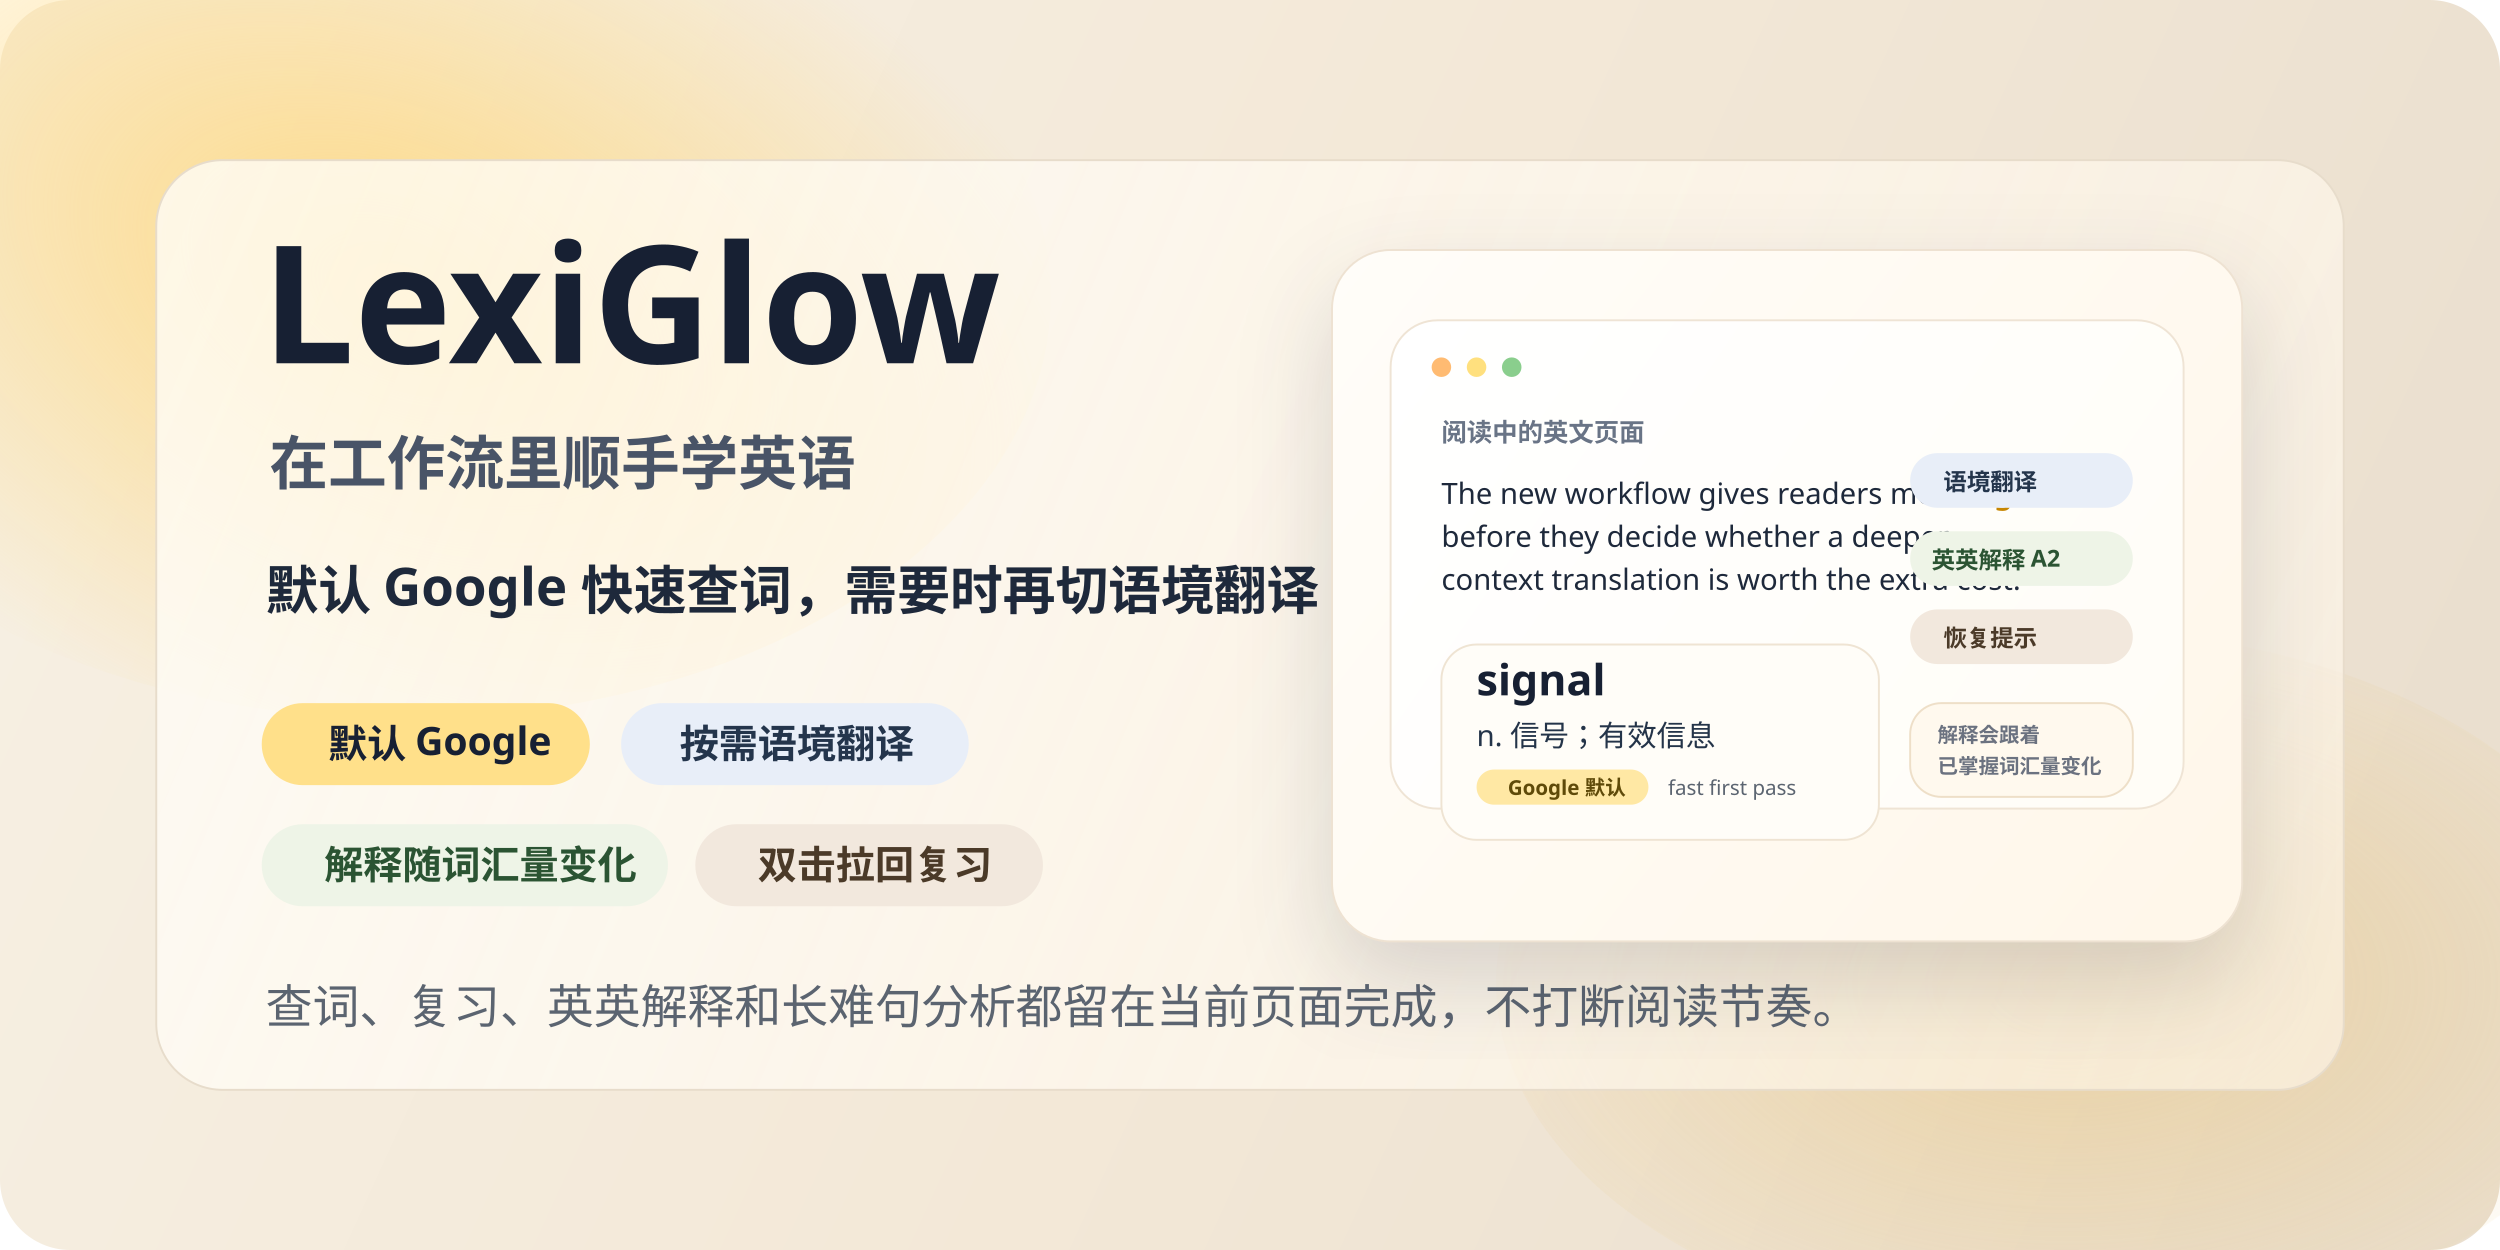
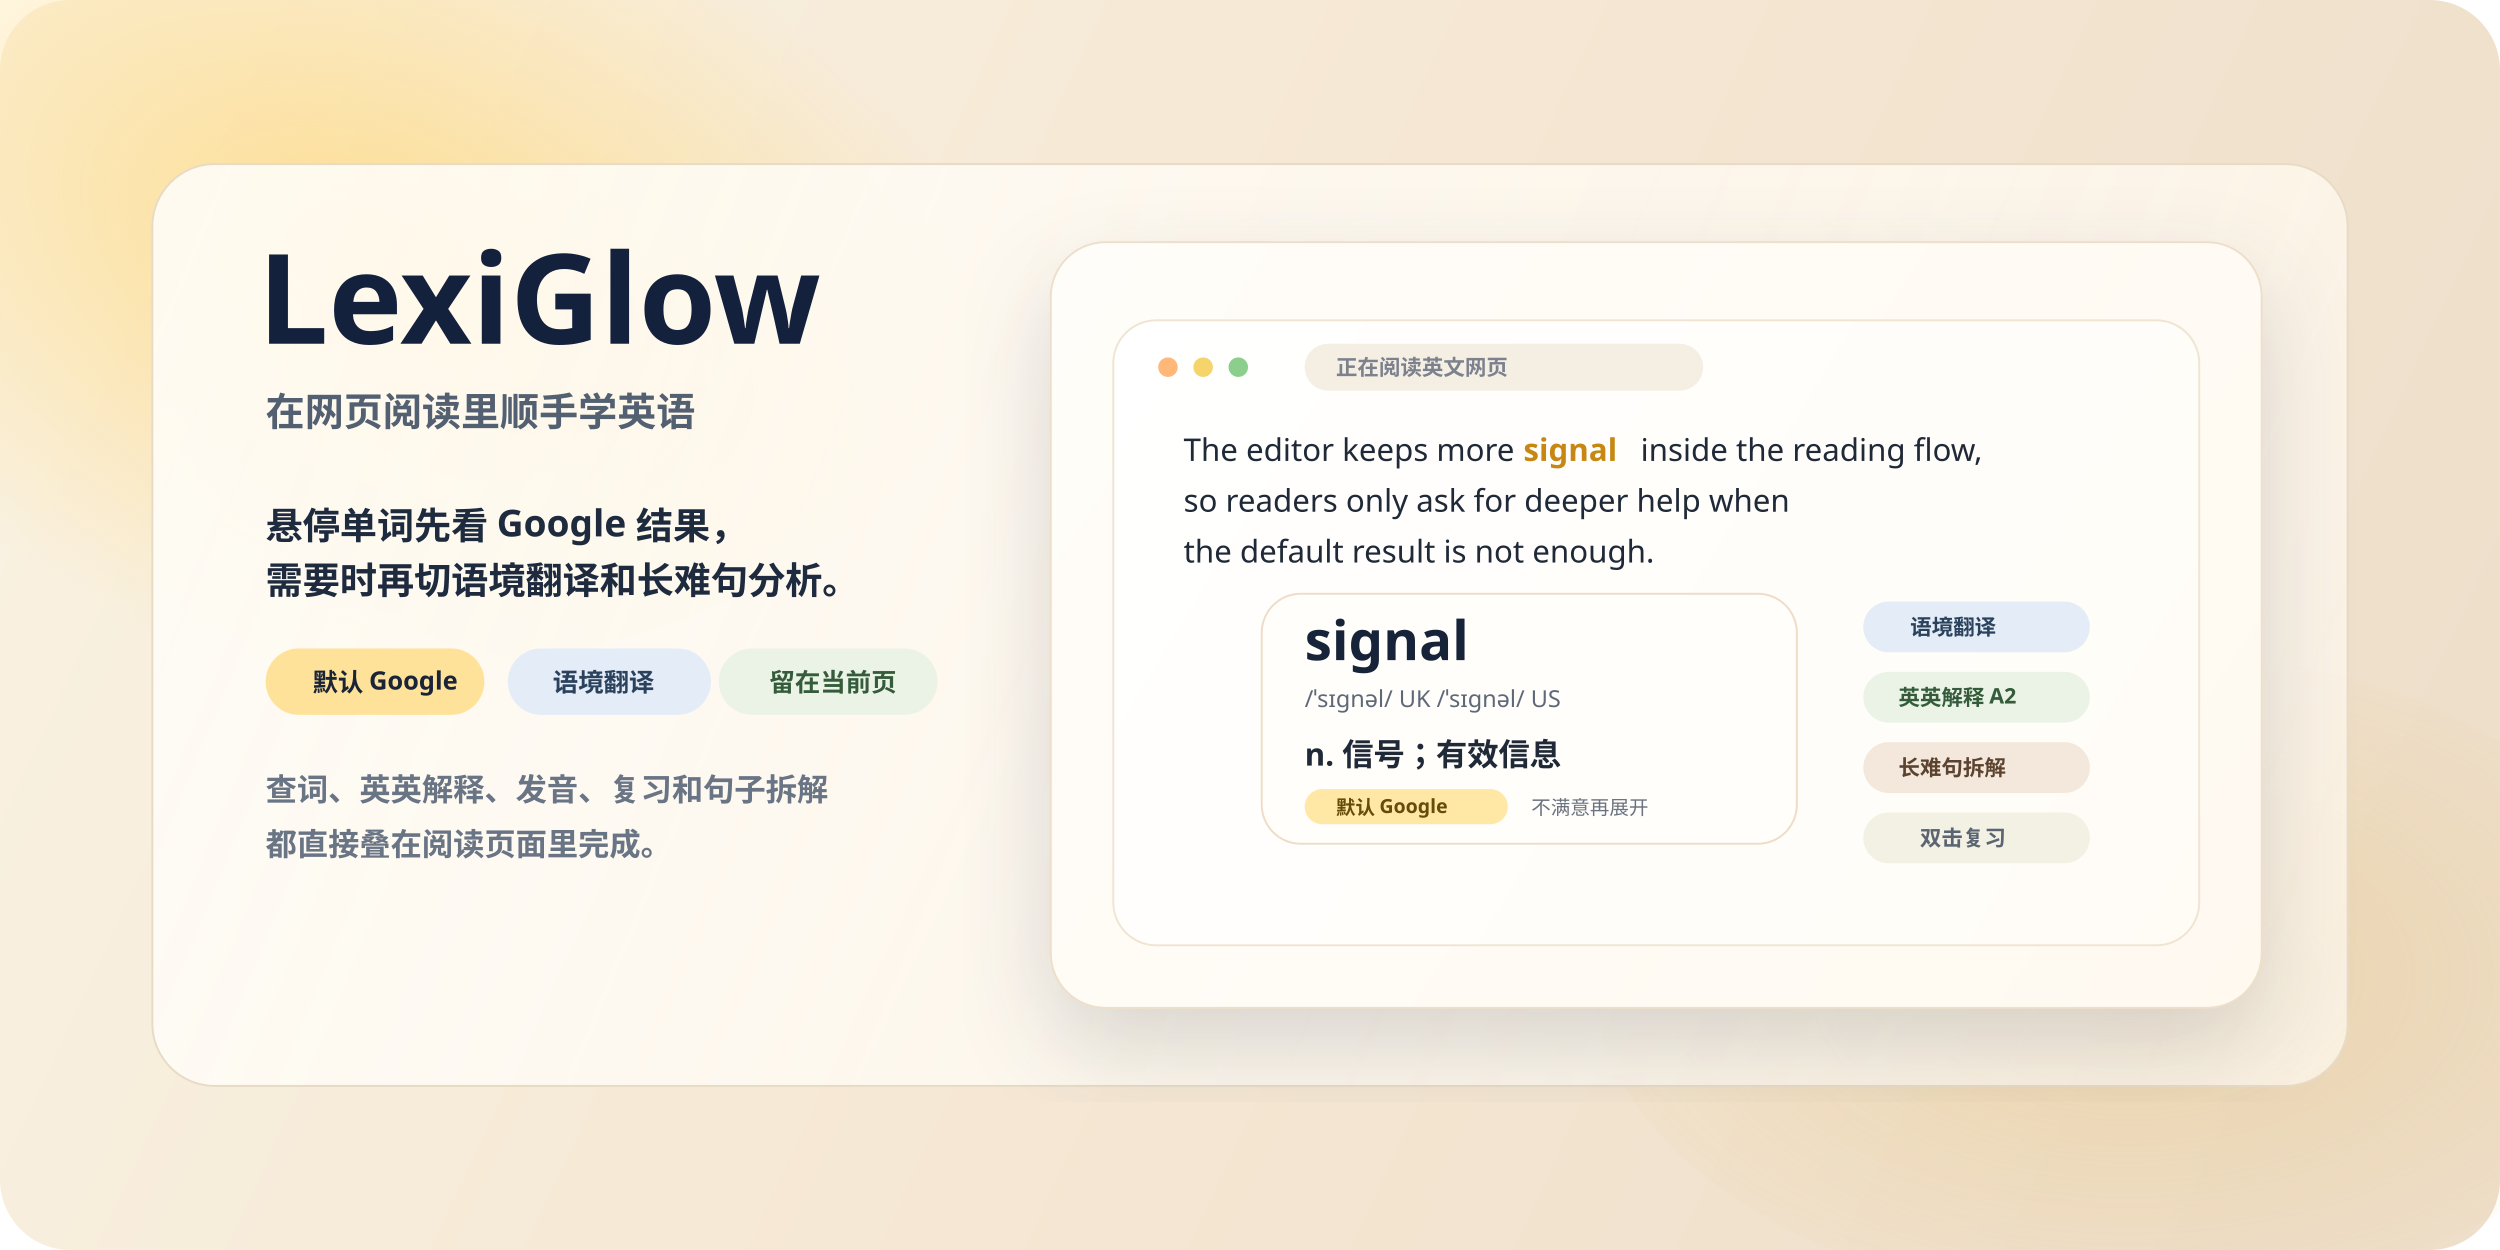
<svg xmlns="http://www.w3.org/2000/svg" width="1280" height="640" viewBox="0 0 1280 640" fill="none">
  <defs>
-     <linearGradient id="bg" x1="94" y1="82" x2="1166" y2="572" gradientUnits="userSpaceOnUse">
-       <stop stop-color="#F6EFE2" />
-       <stop offset="0.52" stop-color="#F3E8D7" />
-       <stop offset="1" stop-color="#EADFCF" />
+     <linearGradient id="bg" x1="84" y1="64" x2="1180" y2="576" gradientUnits="userSpaceOnUse">
+       <stop stop-color="#F9F1E1" />
+       <stop offset="0.5" stop-color="#F5E7D3" />
+       <stop offset="1" stop-color="#EEDFCB" />
    </linearGradient>
-     <radialGradient id="haloA" cx="0" cy="0" r="1" gradientUnits="userSpaceOnUse" gradientTransform="translate(206 152) rotate(24) scale(408 252)">
-       <stop stop-color="#FFD46E" stop-opacity="0.8" />
-       <stop offset="1" stop-color="#FFD46E" stop-opacity="0" />
+     <radialGradient id="glowLeft" cx="0" cy="0" r="1" gradientUnits="userSpaceOnUse" gradientTransform="translate(192 136) rotate(24) scale(360 220)">
+       <stop stop-color="#FFD56F" stop-opacity="0.7" />
+       <stop offset="1" stop-color="#FFD56F" stop-opacity="0" />
    </radialGradient>
-     <radialGradient id="haloB" cx="0" cy="0" r="1" gradientUnits="userSpaceOnUse" gradientTransform="translate(1058 504) rotate(180) scale(362 218)">
-       <stop stop-color="#E6B95B" stop-opacity="0.38" />
-       <stop offset="1" stop-color="#E6B95B" stop-opacity="0" />
+     <radialGradient id="glowRight" cx="0" cy="0" r="1" gradientUnits="userSpaceOnUse" gradientTransform="translate(1090 500) rotate(180) scale(320 190)">
+       <stop stop-color="#E0B357" stop-opacity="0.28" />
+       <stop offset="1" stop-color="#E0B357" stop-opacity="0" />
    </radialGradient>
-     <linearGradient id="glass" x1="92" y1="90" x2="1188" y2="548" gradientUnits="userSpaceOnUse">
-       <stop stop-color="#FFFDF7" stop-opacity="0.8" />
-       <stop offset="1" stop-color="#FFF7EA" stop-opacity="0.62" />
+     <linearGradient id="shell" x1="80" y1="84" x2="1200" y2="548" gradientUnits="userSpaceOnUse">
+       <stop stop-color="#FFFDF8" stop-opacity="0.9" />
+       <stop offset="1" stop-color="#FFF8ED" stop-opacity="0.76" />
    </linearGradient>
-     <filter id="panelShadow" x="618" y="92" width="578" height="450" filterUnits="userSpaceOnUse" color-interpolation-filters="sRGB">
+     <linearGradient id="browser" x1="544" y1="118" x2="1158" y2="536" gradientUnits="userSpaceOnUse">
+       <stop stop-color="#FFFDF9" />
+       <stop offset="1" stop-color="#FFF9F0" />
+     </linearGradient>
+     <linearGradient id="screen" x1="576" y1="160" x2="1126" y2="494" gradientUnits="userSpaceOnUse">
+       <stop stop-color="#FFFFFF" />
+       <stop offset="1" stop-color="#FFFCF6" />
+     </linearGradient>
+     <filter id="browserShadow" x="494" y="92" width="712" height="472" filterUnits="userSpaceOnUse" color-interpolation-filters="sRGB">
      <feFlood flood-opacity="0" result="BackgroundImageFix" />
      <feColorMatrix in="SourceAlpha" type="matrix" values="0 0 0 0 0 0 0 0 0 0 0 0 0 0 0 0 0 0 127 0" result="hardAlpha" />
      <feOffset dy="20" />
      <feGaussianBlur stdDeviation="24" />
-       <feColorMatrix type="matrix" values="0 0 0 0 0.129 0 0 0 0 0.145 0 0 0 0 0.216 0 0 0 0.16 0" />
+       <feColorMatrix type="matrix" values="0 0 0 0 0.102 0 0 0 0 0.133 0 0 0 0 0.204 0 0 0 0.16 0" />
      <feBlend mode="normal" in2="BackgroundImageFix" result="effect1_dropShadow_0_1" />
      <feBlend mode="normal" in="SourceGraphic" in2="effect1_dropShadow_0_1" result="shape" />
    </filter>
-     <linearGradient id="panelBg" x1="682" y1="130" x2="1116" y2="470" gradientUnits="userSpaceOnUse">
-       <stop stop-color="#FFFDF9" />
-       <stop offset="1" stop-color="#FFF7EA" />
-     </linearGradient>
-     <linearGradient id="screenBg" x1="712" y1="176" x2="1084" y2="434" gradientUnits="userSpaceOnUse">
-       <stop stop-color="#FFFFFF" />
-       <stop offset="1" stop-color="#FFFDF7" />
-     </linearGradient>
  </defs>
  <rect width="1280" height="640" rx="36" fill="url(#bg)" />
-   <ellipse cx="206" cy="152" rx="332" ry="216" fill="url(#haloA)" />
-   <ellipse cx="1058" cy="504" rx="292" ry="182" fill="url(#haloB)" />
-   <rect x="80" y="82" width="1120" height="476" rx="34" fill="url(#glass)" stroke="#E7DCCB" />
-   <text x="134" y="186" fill="#172033" font-family="'PingFang SC', 'Hiragino Sans GB', 'Microsoft YaHei', 'Segoe UI', sans-serif" font-size="84" font-weight="700">LexiGlow</text>
-   <text x="138" y="248" fill="#495467" font-family="'PingFang SC', 'Hiragino Sans GB', 'Microsoft YaHei', 'Segoe UI', sans-serif" font-size="30" font-weight="600">在工作流里顺手学英语</text>
-   <text x="136" y="312" fill="#1E293B" font-family="'PingFang SC', 'Hiragino Sans GB', 'Microsoft YaHei', 'Segoe UI', sans-serif" font-size="27" font-weight="600">默认 Google 快速查词，需要时再切语境翻译</text>
-   <rect x="134" y="360" width="168" height="42" rx="21" fill="#FFE08A" />
-   <text x="168" y="388" fill="#172033" font-family="'PingFang SC', 'Hiragino Sans GB', 'Microsoft YaHei', 'Segoe UI', sans-serif" font-size="20" font-weight="700">默认 Google</text>
-   <rect x="318" y="360" width="178" height="42" rx="21" fill="#E8EEF8" />
-   <text x="348" y="388" fill="#24354C" font-family="'PingFang SC', 'Hiragino Sans GB', 'Microsoft YaHei', 'Segoe UI', sans-serif" font-size="20" font-weight="700">按需语境翻译</text>
-   <rect x="134" y="422" width="208" height="42" rx="21" fill="#EEF4E7" />
-   <text x="166" y="450" fill="#2B5433" font-family="'PingFang SC', 'Hiragino Sans GB', 'Microsoft YaHei', 'Segoe UI', sans-serif" font-size="20" font-weight="700">解释随词汇量变化</text>
-   <rect x="356" y="422" width="178" height="42" rx="21" fill="#F2E8DD" />
-   <text x="388" y="450" fill="#4B3A28" font-family="'PingFang SC', 'Hiragino Sans GB', 'Microsoft YaHei', 'Segoe UI', sans-serif" font-size="20" font-weight="700">双击拉回复习</text>
-   <text x="136" y="524" fill="#5B6470" font-family="'PingFang SC', 'Hiragino Sans GB', 'Microsoft YaHei', 'Segoe UI', sans-serif" font-size="24">
-     查词、复习、英英解释和长难句分析都留在当前页面完成，不打断阅读节奏。
+   <ellipse cx="192" cy="136" rx="318" ry="208" fill="url(#glowLeft)" />
+   <ellipse cx="1090" cy="500" rx="274" ry="168" fill="url(#glowRight)" />
+   <rect x="78" y="84" width="1124" height="472" rx="32" fill="url(#shell)" stroke="#E7DBC6" />
+   <text x="132" y="176" fill="#14213D" font-family="'PingFang SC', 'Hiragino Sans GB', 'Microsoft YaHei', 'Segoe UI', sans-serif" font-size="64" font-weight="700">LexiGlow</text>
+   <text x="136" y="218" fill="#526072" font-family="'PingFang SC', 'Hiragino Sans GB', 'Microsoft YaHei', 'Segoe UI', sans-serif" font-size="20" font-weight="600">在网页阅读里顺手学英语</text>
+   <text x="136" y="276" fill="#1E2A3E" font-family="'PingFang SC', 'Hiragino Sans GB', 'Microsoft YaHei', 'Segoe UI', sans-serif" font-size="19" font-weight="700">
+     <tspan x="136" dy="0">悬停单词先看 Google 结果，</tspan>
+     <tspan x="136" dy="28">需要时再切语境翻译和长难句分析。</tspan>
  </text>
-   <g filter="url(#panelShadow)">
-     <rect x="682" y="128" width="466" height="354" rx="30" fill="url(#panelBg)" stroke="#EEE2D2" />
-     <rect x="712" y="164" width="406" height="250" rx="24" fill="url(#screenBg)" stroke="#EFE4D5" />
-     <circle cx="738" cy="188" r="5" fill="#FFBB72" />
-     <circle cx="756" cy="188" r="5" fill="#FFE07E" />
-     <circle cx="774" cy="188" r="5" fill="#8ACE8D" />
-     <text x="738" y="226" fill="#697486" font-family="'PingFang SC', 'Hiragino Sans GB', 'Microsoft YaHei', 'Segoe UI', sans-serif" font-size="13" font-weight="700">阅读中的英文页面</text>
-     <text x="738" y="258" fill="#1E293B" font-family="'Avenir Next', 'Segoe UI', sans-serif" font-size="15">The new workflow gives readers more <tspan fill="#C68500" font-weight="700">signal</tspan>
-     </text>
-     <text x="738" y="280" fill="#1E293B" font-family="'Avenir Next', 'Segoe UI', sans-serif" font-size="15">before they decide whether a deeper</text>
-     <text x="738" y="302" fill="#1E293B" font-family="'Avenir Next', 'Segoe UI', sans-serif" font-size="15">context translation is worth the extra cost.</text>
-     <rect x="738" y="330" width="224" height="100" rx="18" fill="#FFFDF8" stroke="#EFE4D3" />
-     <text x="756" y="356" fill="#172033" font-family="'Avenir Next', 'Segoe UI', sans-serif" font-size="22" font-weight="700">signal</text>
-     <text x="756" y="382" fill="#243449" font-family="'PingFang SC', 'Hiragino Sans GB', 'Microsoft YaHei', 'Segoe UI', sans-serif" font-size="15">n. 信号；有效信息</text>
-     <rect x="756" y="394" width="88" height="18" rx="9" fill="#FFE8A4" />
-     <text x="772" y="407" fill="#5F4A09" font-family="'PingFang SC', 'Hiragino Sans GB', 'Microsoft YaHei', 'Segoe UI', sans-serif" font-size="10.5" font-weight="700">Google 默认</text>
-     <text x="854" y="407" fill="#5B6470" font-family="'Avenir Next', 'Segoe UI', sans-serif" font-size="10.5">fast first pass</text>
-     <rect x="978" y="232" width="114" height="28" rx="14" fill="#E8EEF8" />
-     <text x="995" y="251" fill="#24354C" font-family="'PingFang SC', 'Hiragino Sans GB', 'Microsoft YaHei', 'Segoe UI', sans-serif" font-size="12" font-weight="700">语境翻译</text>
-     <rect x="978" y="272" width="114" height="28" rx="14" fill="#EEF4E7" />
-     <text x="989" y="291" fill="#2B5433" font-family="'PingFang SC', 'Hiragino Sans GB', 'Microsoft YaHei', 'Segoe UI', sans-serif" font-size="12" font-weight="700">英英解释 A2</text>
-     <rect x="978" y="312" width="114" height="28" rx="14" fill="#F2E8DD" />
-     <text x="995" y="331" fill="#4B3A28" font-family="'PingFang SC', 'Hiragino Sans GB', 'Microsoft YaHei', 'Segoe UI', sans-serif" font-size="12" font-weight="700">恢复提示</text>
-     <rect x="978" y="360" width="114" height="48" rx="16" fill="#FFF9EE" stroke="#EEDFC8" />
-     <text x="992" y="380" fill="#6B7280" font-family="'PingFang SC', 'Hiragino Sans GB', 'Microsoft YaHei', 'Segoe UI', sans-serif" font-size="10.5" font-weight="700">解释会跟着</text>
-     <text x="992" y="396" fill="#6B7280" font-family="'PingFang SC', 'Hiragino Sans GB', 'Microsoft YaHei', 'Segoe UI', sans-serif" font-size="10.5" font-weight="700">已掌握词汇量变化</text>
+   <rect x="136" y="332" width="112" height="34" rx="17" fill="#FFE29A" />
+   <text x="160" y="354" fill="#1A2438" font-family="'PingFang SC', 'Hiragino Sans GB', 'Microsoft YaHei', 'Segoe UI', sans-serif" font-size="13" font-weight="700">默认 Google</text>
+   <rect x="260" y="332" width="104" height="34" rx="17" fill="#E4ECF8" />
+   <text x="283" y="354" fill="#2B425D" font-family="'PingFang SC', 'Hiragino Sans GB', 'Microsoft YaHei', 'Segoe UI', sans-serif" font-size="13" font-weight="700">语境翻译</text>
+   <rect x="368" y="332" width="112" height="34" rx="17" fill="#EBF3E7" />
+   <text x="394" y="354" fill="#345C3A" font-family="'PingFang SC', 'Hiragino Sans GB', 'Microsoft YaHei', 'Segoe UI', sans-serif" font-size="13" font-weight="700">留在当前页</text>
+   <text x="136" y="410" fill="#697485" font-family="'PingFang SC', 'Hiragino Sans GB', 'Microsoft YaHei', 'Segoe UI', sans-serif" font-size="16" font-weight="600">查词、英英解释、发音、复习和句子拆解</text>
+   <text x="136" y="438" fill="#697485" font-family="'PingFang SC', 'Hiragino Sans GB', 'Microsoft YaHei', 'Segoe UI', sans-serif" font-size="16" font-weight="600">都直接叠在阅读页面里完成。</text>
+   <g filter="url(#browserShadow)">
+     <rect x="538" y="124" width="620" height="392" rx="28" fill="url(#browser)" stroke="#EEDFCB" />
+     <rect x="570" y="164" width="556" height="320" rx="22" fill="url(#screen)" stroke="#F0E4D3" />
+     <circle cx="598" cy="188" r="5" fill="#FFB877" />
+     <circle cx="616" cy="188" r="5" fill="#F4D46B" />
+     <circle cx="634" cy="188" r="5" fill="#8CCE8B" />
+     <rect x="668" y="176" width="204" height="24" rx="12" fill="#F5EEE2" />
+     <text x="684" y="192" fill="#7B818D" font-family="'PingFang SC', 'Hiragino Sans GB', 'Microsoft YaHei', 'Segoe UI', sans-serif" font-size="11" font-weight="700">正在阅读英文网页</text>
+     <text x="606" y="236" fill="#1F2937" font-family="'Avenir Next', 'Segoe UI', sans-serif" font-size="16">The editor keeps more</text>
+     <text x="780" y="236" fill="#C68812" font-family="'Avenir Next', 'Segoe UI', sans-serif" font-size="16" font-weight="700">signal</text>
+     <text x="840" y="236" fill="#1F2937" font-family="'Avenir Next', 'Segoe UI', sans-serif" font-size="16">inside the reading flow,</text>
+     <text x="606" y="262" fill="#1F2937" font-family="'Avenir Next', 'Segoe UI', sans-serif" font-size="16">so readers only ask for deeper help when</text>
+     <text x="606" y="288" fill="#1F2937" font-family="'Avenir Next', 'Segoe UI', sans-serif" font-size="16">the default result is not enough.</text>
+     <rect x="646" y="304" width="274" height="128" rx="20" fill="#FFFEFA" stroke="#EFDCC7" />
+     <text x="668" y="338" fill="#162338" font-family="'Avenir Next', 'Segoe UI', sans-serif" font-size="28" font-weight="700">signal</text>
+     <text x="668" y="362" fill="#5E6878" font-family="'Avenir Next', 'Segoe UI', sans-serif" font-size="12">/ˈsɪɡnəl/  UK   /ˈsɪɡnəl/  US</text>
+     <text x="668" y="392" fill="#1F2937" font-family="'PingFang SC', 'Hiragino Sans GB', 'Microsoft YaHei', 'Segoe UI', sans-serif" font-size="16" font-weight="700">n. 信号；有效信息</text>
+     <rect x="668" y="404" width="104" height="18" rx="9" fill="#FFE7A6" />
+     <text x="684" y="417" fill="#654C08" font-family="'PingFang SC', 'Hiragino Sans GB', 'Microsoft YaHei', 'Segoe UI', sans-serif" font-size="10" font-weight="700">默认 Google</text>
+     <text x="784" y="417" fill="#6B7280" font-family="'PingFang SC', 'Hiragino Sans GB', 'Microsoft YaHei', 'Segoe UI', sans-serif" font-size="10">不满意再展开</text>
+     <rect x="954" y="308" width="116" height="26" rx="13" fill="#E4ECF8" />
+     <text x="978" y="325" fill="#2B425D" font-family="'PingFang SC', 'Hiragino Sans GB', 'Microsoft YaHei', 'Segoe UI', sans-serif" font-size="11" font-weight="700">语境翻译</text>
+     <rect x="954" y="344" width="116" height="26" rx="13" fill="#EBF3E7" />
+     <text x="972" y="361" fill="#345C3A" font-family="'PingFang SC', 'Hiragino Sans GB', 'Microsoft YaHei', 'Segoe UI', sans-serif" font-size="11" font-weight="700">英英解释 A2</text>
+     <rect x="954" y="380" width="116" height="26" rx="13" fill="#F3E8DB" />
+     <text x="972" y="397" fill="#5B4330" font-family="'PingFang SC', 'Hiragino Sans GB', 'Microsoft YaHei', 'Segoe UI', sans-serif" font-size="11" font-weight="700">长难句拆解</text>
+     <rect x="954" y="416" width="116" height="26" rx="13" fill="#F3F0E4" />
+     <text x="983" y="433" fill="#5B6472" font-family="'PingFang SC', 'Hiragino Sans GB', 'Microsoft YaHei', 'Segoe UI', sans-serif" font-size="11" font-weight="700">双击复习</text>
  </g>
</svg>
